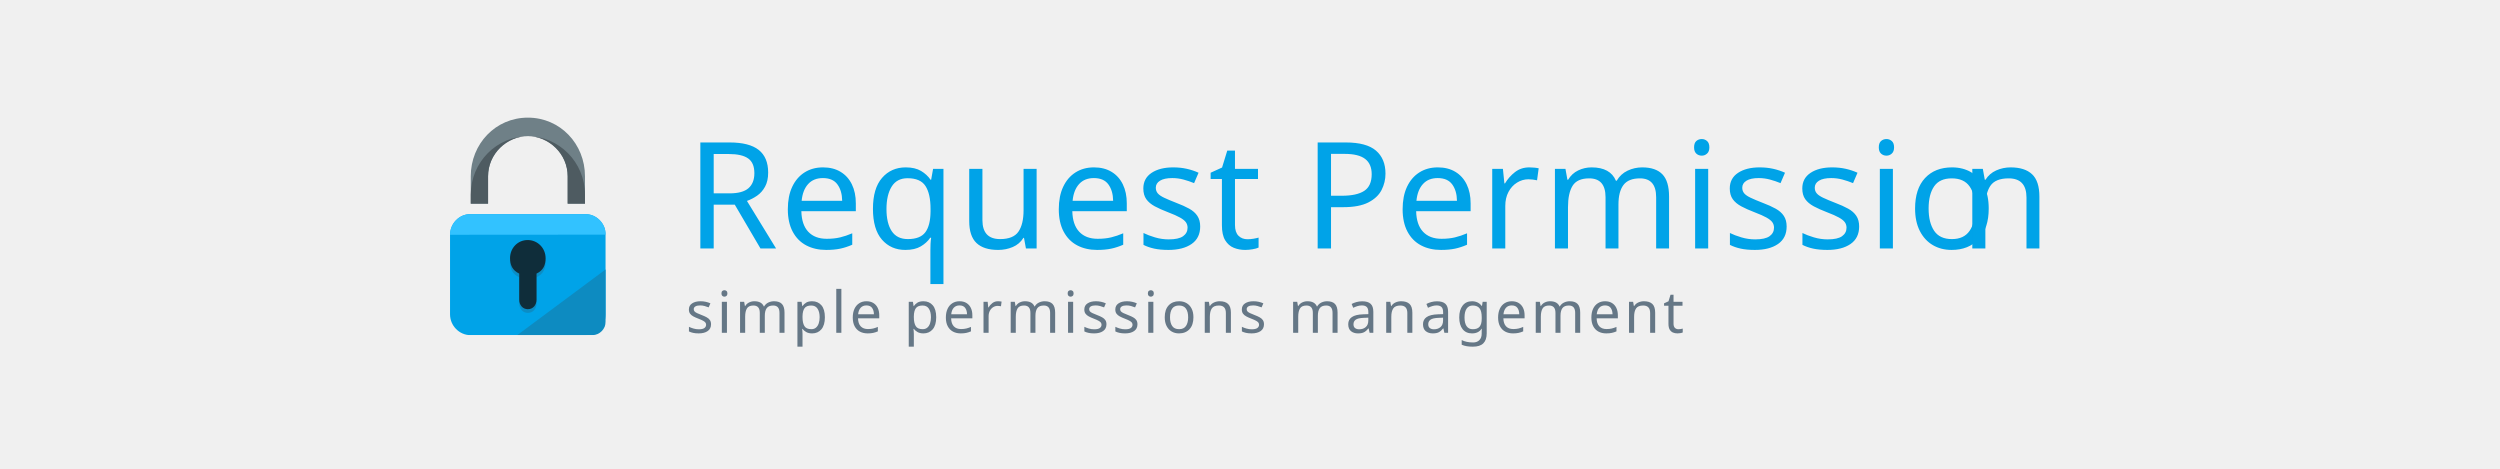
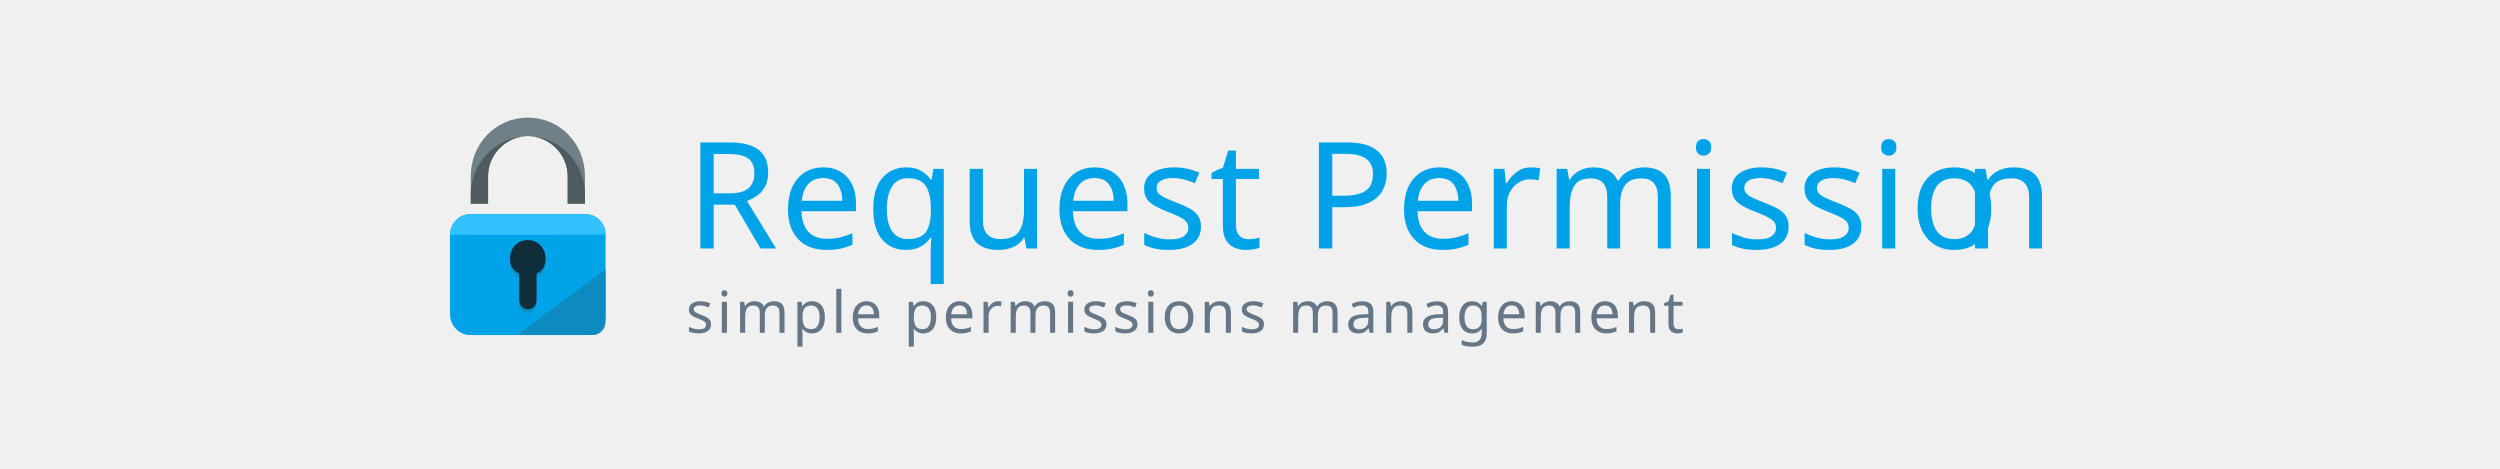
<svg xmlns="http://www.w3.org/2000/svg" xmlns:xlink="http://www.w3.org/1999/xlink" width="1600px" height="300px" viewBox="0 0 1600 300" version="1.1" style="background: #FFFFFF;">
  <defs>
    <polygon id="path-1" points="0.021 0.156 0.021 77.654 99.675 77.654 99.675 0.156 0.021 0.156" />
  </defs>
  <g id="Page-1" stroke="none" stroke-width="1" fill="none" fill-rule="evenodd">
    <g id="request-permission---baner">
      <g id="Group-3" transform="translate(288, 64)">
        <g id="Group-2" transform="translate(151, 0)">
          <g id="Group">
            <text id="simple-permissions-m" font-family="AvenirNext-Medium, Avenir Next" font-size="37" font-weight="400" letter-spacing="2.114" fill="#657786">
              <tspan x="0" y="149">simple permissions management </tspan>
            </text>
-             <text id="Request-Permission" font-family="AvenirNext-DemiBold, Avenir Next" font-size="95" font-weight="500" letter-spacing="0.9" fill="#00A3E8">
+             <text id="Request-Permission" font-family="AvenirNext-DemiBold, Avenir Next" font-size="95" font-weight="500" letter-spacing="1" fill="#00A3E8">
              <tspan x="0" y="95">Request Permissio</tspan>
-               <tspan x="815.2" y="95">n</tspan>
+               <tspan x="816.9" y="95">n</tspan>
            </text>
          </g>
        </g>
        <g id="padlock" transform="translate(0, 11)">
          <g id="Group-5" transform="translate(0, 61.84222)">
            <mask id="mask-2" fill="white">
              <use xlink:href="#path-1" />
            </mask>
            <g id="Clip-2" />
            <path d="M99.675,64.26 C99.675,71.5 93.805,77.654 86.558,77.654 L13.113,77.654 C5.87,77.654 0,71.5 0,64.26 L0,13.566 C0,6.326 5.87,0.156 13.113,0.156 L86.556,0.156 C93.805,0.156 99.675,6.326 99.675,13.566 L99.675,64.26 Z" id="Fill-1" fill="#00A3E8" mask="url(#mask-2)" />
            <path d="M99.675,35.526 L99.675,68.867 C99.675,73.617 95.824,77.654 91.069,77.654 L43,77.654" id="Fill-3" fill="#0D8BC1" mask="url(#mask-2)" />
            <path d="M0,13.418 C0,6.175 5.87,0.156 13.113,0.156 L86.556,0.156 C93.805,0.156 99.675,6.102 99.675,13.342" id="Fill-4" fill="#32C2FF" mask="url(#mask-2)" />
          </g>
          <path d="M61.188,92.593 C61.188,86.177 56.119,80.983 49.708,80.983 C43.296,80.983 38.423,86.177 38.423,92.593 C38.423,96.774 39.871,100.411 44.3,102.455 L44.3,119.196 C44.3,122.539 46.494,125.246 49.837,125.246 C53.18,125.246 55.375,122.538 55.375,119.196 L55.375,102.455 C59.805,100.411 61.188,96.775 61.188,92.593 Z" id="Fill-6" fill="#0B8DC5" />
          <path d="M61.188,90.232 C61.188,83.819 56.119,78.623 49.708,78.623 C43.296,78.623 38.423,83.819 38.423,90.232 C38.423,94.414 39.871,98.053 44.3,100.094 L44.3,116.836 C44.3,120.178 46.494,122.885 49.837,122.885 C53.18,122.885 55.375,120.177 55.375,116.836 L55.375,100.094 C59.805,98.053 61.188,94.415 61.188,90.232 Z" id="Fill-7" fill="#0F2D3A" />
          <path d="M22.248,30.038 C22.248,30.145 22.158,30.236 22.052,30.236 L21.661,30.236 C21.55,30.236 21.463,30.145 21.463,30.038 C21.463,29.928 21.55,29.842 21.661,29.842 L22.052,29.842 C22.158,29.842 22.248,29.928 22.248,30.038 Z" id="Fill-8" fill="#0CC4A1" />
          <path d="M86.385,55.357 L75.31,55.357 L75.31,37.815 C75.31,23.628 64.031,12.088 49.84,12.088 C35.648,12.088 24.365,23.628 24.365,37.815 L24.365,55.357 L13.29,55.357 L13.29,37.815 C13.29,17.121 29.136,0.286 49.84,0.286 C70.539,0.286 86.385,17.121 86.385,37.815 L86.385,55.357 Z" id="Fill-9" fill="#6F8087" />
          <path d="M13.29,49.619 L13.29,55.357 L24.365,55.357 L24.365,37.815 C24.365,23.628 36.277,12.088 50.471,12.088 C29.768,12.088 13.29,28.925 13.29,49.619 Z" id="Fill-10" fill="#4E5B61" />
          <path d="M49.21,12.088 C63.4,12.088 75.31,23.628 75.31,37.815 L75.31,55.357 L86.385,55.357 L86.385,49.619 C86.385,28.925 69.91,12.088 49.21,12.088 Z" id="Fill-11" fill="#4E5B61" />
        </g>
      </g>
    </g>
  </g>
</svg>
